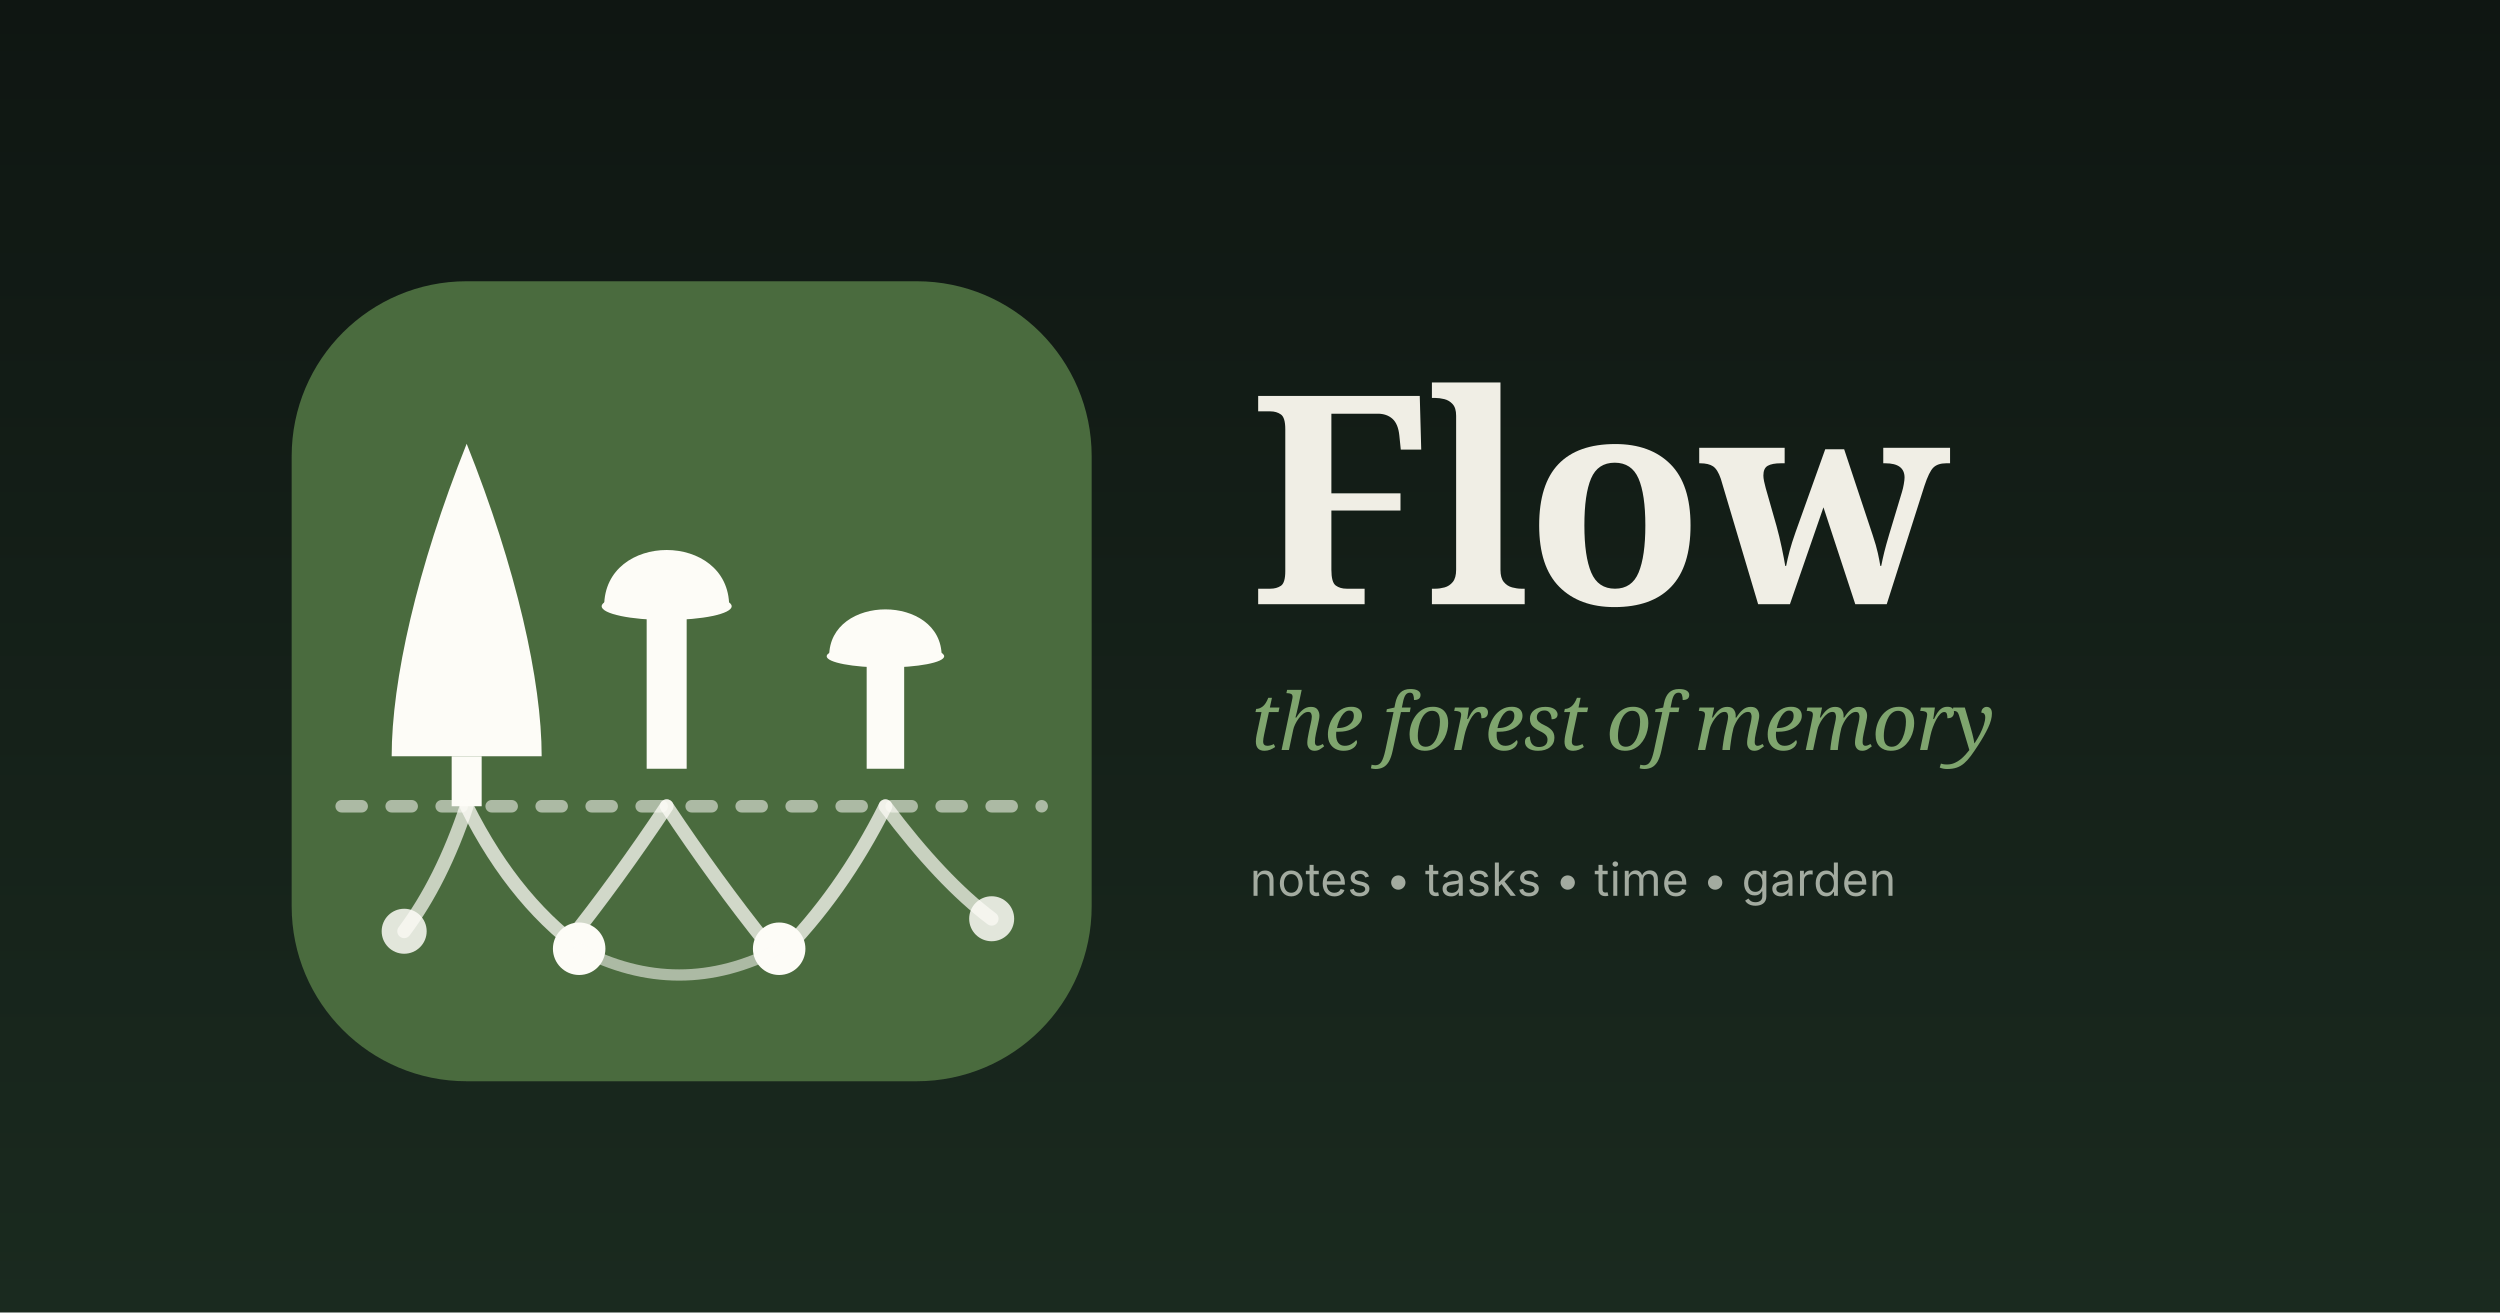
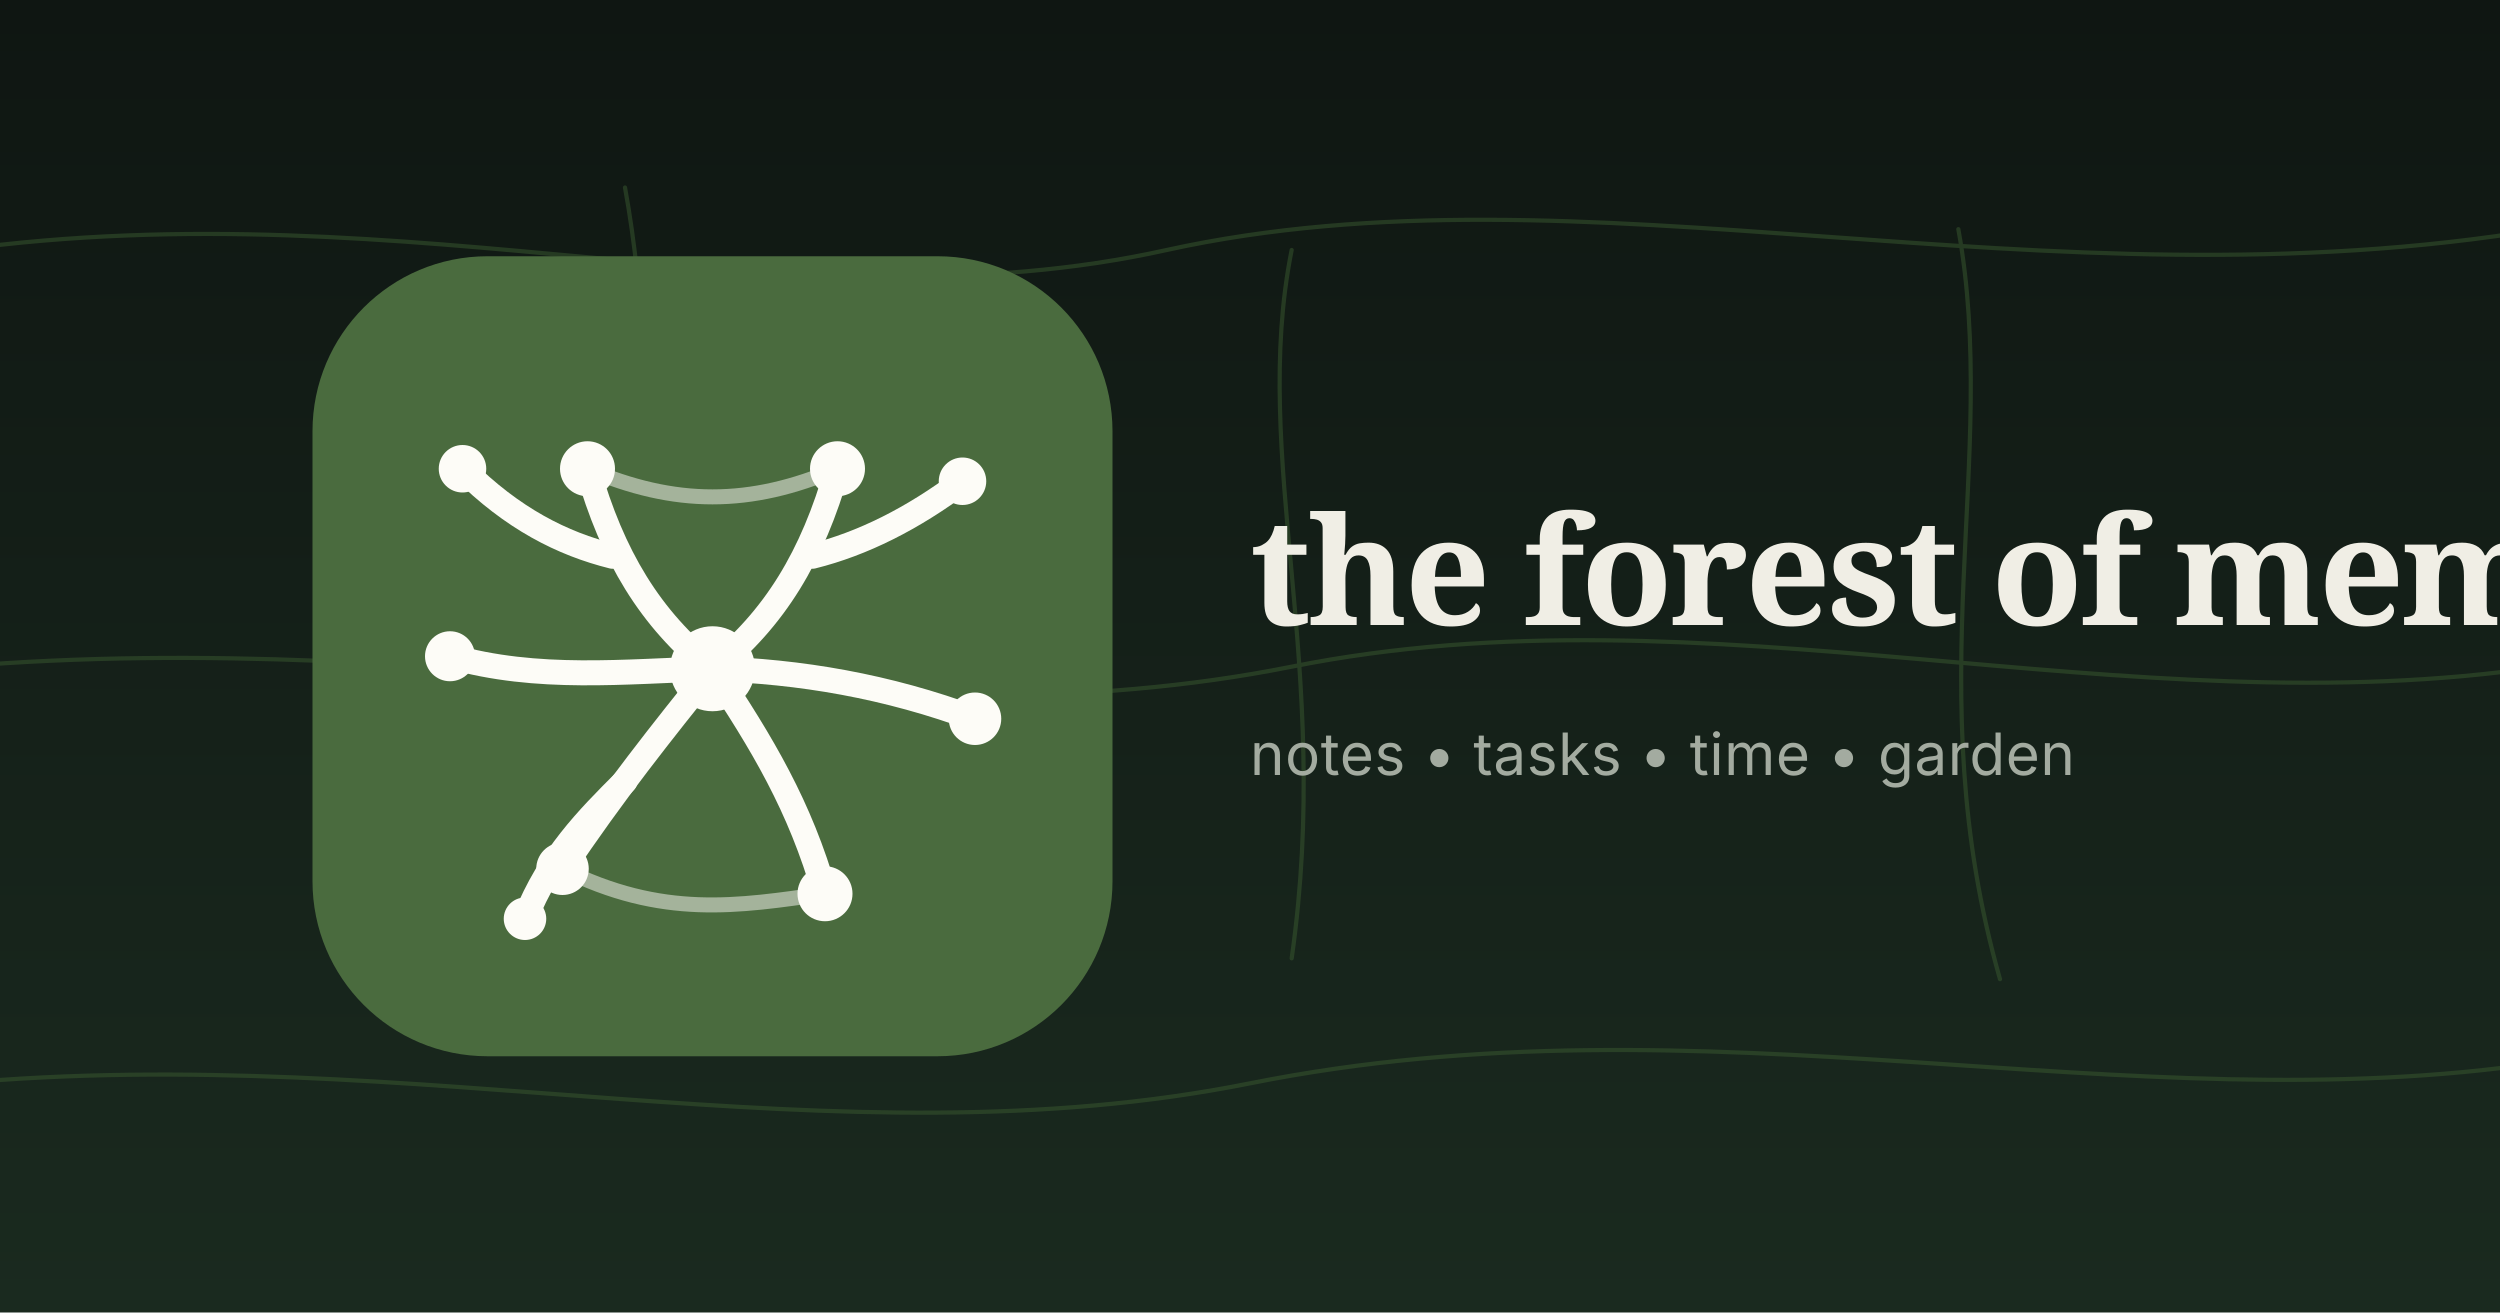
- <svg xmlns="http://www.w3.org/2000/svg" viewBox="0 0 1200 630" width="1200" height="630" role="img" aria-label="Flow — the forest of memory">
+ <svg xmlns="http://www.w3.org/2000/svg" viewBox="0 0 1200 630" width="1200" height="630" role="img" aria-label="Mycelium — the forest of memory">
  <defs>
    <linearGradient id="bg" x1="0" y1="0" x2="0" y2="1">
      <stop offset="0" stop-color="#0f1612" />
      <stop offset="1" stop-color="#1a2a1f" />
    </linearGradient>
  </defs>
  <rect width="1200" height="630" fill="url(#bg)" />
-   <g transform="translate(140 135) scale(12)">
+   <g fill="none" stroke="#3a5a30" stroke-width="2" stroke-linecap="round" opacity="0.5">
+     <path d="M-20 120 C200 90 380 160 560 120 C760 76 980 150 1220 110" />
+     <path d="M-20 320 C220 300 420 360 620 320 C820 280 1020 350 1220 320" />
+     <path d="M-20 520 C200 500 400 560 600 520 C820 476 1020 540 1220 510" />
+     <path d="M300 90 C320 200 300 300 340 420" />
+     <path d="M620 120 C600 220 640 320 620 460" />
+     <path d="M940 110 C960 220 920 330 960 470" />
+   </g>
+   <g transform="translate(150 123) scale(12)">
    <rect width="32" height="32" rx="7" fill="#4a6b3e" />
-     <path d="M7 6.5 C5 11.5 4 16 4 19 L10 19 C10 16 9 11.5 7 6.5 Z" fill="#fdfcf7" />
-     <rect x="6.4" y="19" width="1.2" height="2" fill="#fdfcf7" />
-     <path d="M12.5 13 C12.5 10 17.5 10 17.5 13 Z" fill="#fdfcf7" />
-     <ellipse cx="15" cy="13" rx="2.6" ry="0.55" fill="#fdfcf7" />
-     <rect x="14.2" y="13" width="1.6" height="6.5" fill="#fdfcf7" />
-     <path d="M21.5 15 C21.5 12.5 26 12.5 26 15 Z" fill="#fdfcf7" />
-     <ellipse cx="23.75" cy="15" rx="2.35" ry="0.45" fill="#fdfcf7" />
-     <rect x="23" y="15" width="1.5" height="4.5" fill="#fdfcf7" />
-     <path d="M2 21 L30 21" stroke="#fdfcf7" stroke-width="0.5" stroke-linecap="round" stroke-dasharray="0.8 1.2" opacity="0.55" />
-     <path d="M7 21 Q6 24 4.5 26" stroke="#fdfcf7" stroke-width="0.55" stroke-linecap="round" fill="none" opacity="0.7" />
-     <path d="M7 21 Q9 25 12 27" stroke="#fdfcf7" stroke-width="0.55" stroke-linecap="round" fill="none" opacity="0.75" />
-     <path d="M15 21 Q13 24 11 26.5" stroke="#fdfcf7" stroke-width="0.55" stroke-linecap="round" fill="none" opacity="0.75" />
-     <path d="M15 21 Q17 24 19 26.5" stroke="#fdfcf7" stroke-width="0.55" stroke-linecap="round" fill="none" opacity="0.75" />
-     <path d="M23.75 21 Q22 24.5 19.5 27" stroke="#fdfcf7" stroke-width="0.55" stroke-linecap="round" fill="none" opacity="0.75" />
-     <path d="M23.75 21 Q26 24 28 25.5" stroke="#fdfcf7" stroke-width="0.55" stroke-linecap="round" fill="none" opacity="0.7" />
-     <circle cx="4.5" cy="26" r="0.9" fill="#fdfcf7" opacity="0.85" />
-     <circle cx="11.5" cy="26.7" r="1.05" fill="#fdfcf7" />
-     <circle cx="19.5" cy="26.7" r="1.05" fill="#fdfcf7" />
-     <circle cx="28" cy="25.5" r="0.9" fill="#fdfcf7" opacity="0.85" />
-     <path d="M11.5 26.7 Q15.5 28.8 19.5 26.7" stroke="#fdfcf7" stroke-width="0.45" stroke-linecap="round" fill="none" opacity="0.55" />
+     <g fill="none" stroke="#fdfcf7" stroke-width="1" stroke-linecap="round">
+       <path d="M16 16.5 C13.5 14.5 12 12 11 8.5" />
+       <path d="M12 12 C10 11.5 8 10.5 6 8.5" />
+       <path d="M16 16.5 C18.5 14.5 20 12 21 8.5" />
+       <path d="M20 12 C22 11.5 24 10.5 26 9" />
+       <path d="M16 16.5 C12.5 16.6 9 17 5.5 16" />
+       <path d="M16 16.5 C19.5 16.6 23 17.2 26.5 18.5" />
+       <path d="M16 16.5 C14 19 12 21.5 10 24.5" />
+       <path d="M12.5 21 C11 22.5 9.5 24 8.5 26.5" />
+       <path d="M16 16.5 C18 19.5 19.5 22 20.5 25.5" />
+       <path d="M11 8.5 C14.5 10 17.5 10 21 8.5" stroke-width="0.6" opacity="0.5" />
+       <path d="M10 24.5 C14 26.5 17 26 20.5 25.5" stroke-width="0.6" opacity="0.5" />
+     </g>
+     <g fill="#fdfcf7">
+       <circle cx="16" cy="16.5" r="1.7" />
+       <circle cx="11" cy="8.5" r="1.1" />
+       <circle cx="6" cy="8.5" r="0.95" />
+       <circle cx="21" cy="8.5" r="1.1" />
+       <circle cx="26" cy="9" r="0.95" />
+       <circle cx="5.5" cy="16" r="1" />
+       <circle cx="26.5" cy="18.5" r="1.05" />
+       <circle cx="10" cy="24.5" r="1.05" />
+       <circle cx="8.5" cy="26.5" r="0.85" />
+       <circle cx="20.5" cy="25.5" r="1.1" />
+     </g>
  </g>
-   <text x="600" y="290" font-family="Georgia, 'Iowan Old Style', ui-serif, serif" font-size="140" font-weight="600" fill="#f0eee5" letter-spacing="-2">Flow</text>
-   <text x="600" y="360" font-family="Georgia, 'Iowan Old Style', ui-serif, serif" font-size="38" font-style="italic" fill="#7fa56e" letter-spacing="-0.5">the forest of memory</text>
-   <text x="600" y="430" font-family="system-ui, -apple-system, 'Segoe UI', sans-serif" font-size="22" fill="#a3aba0" letter-spacing="0.2">notes • tasks • time • garden</text>
+   <text x="600" y="300" font-family="Georgia, 'Iowan Old Style', ui-serif, serif" font-size="72" font-weight="600" fill="#f0eee5" letter-spacing="-1.5">the forest of memory</text>
+   <text x="600" y="372" font-family="system-ui, -apple-system, 'Segoe UI', sans-serif" font-size="28" fill="#a3aba0" letter-spacing="0.3">notes • tasks • time • garden</text>
</svg>
